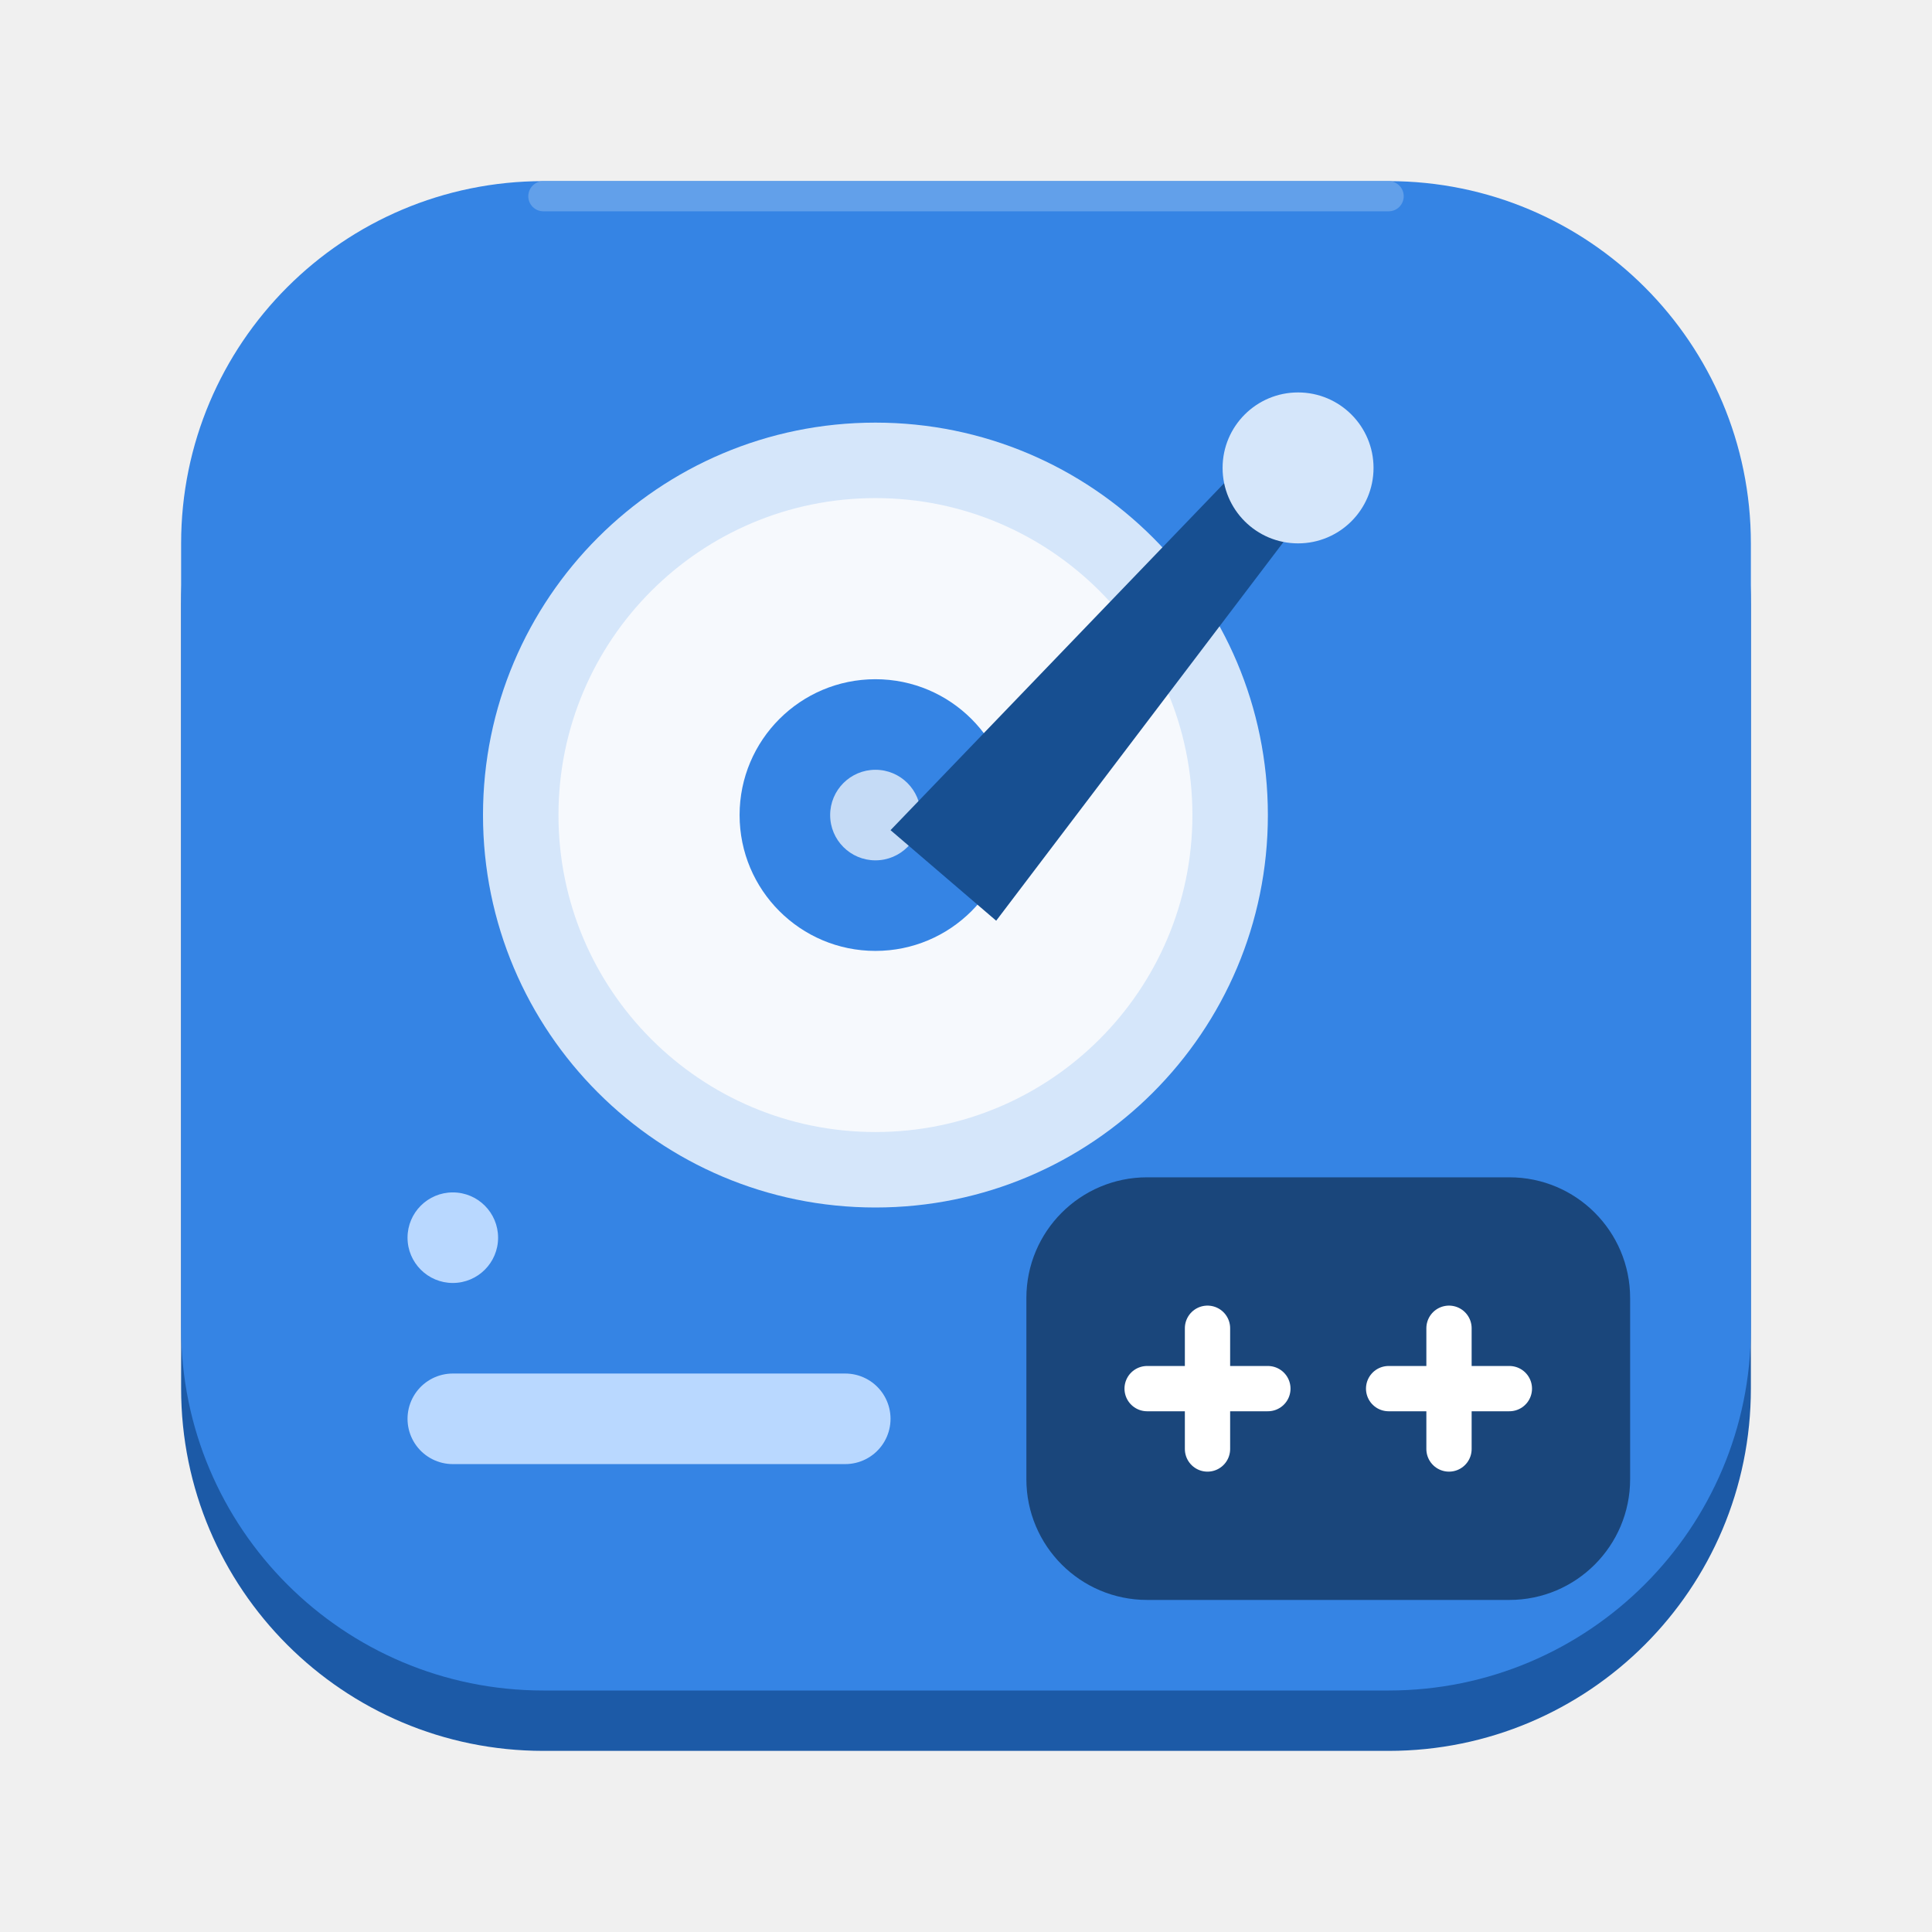
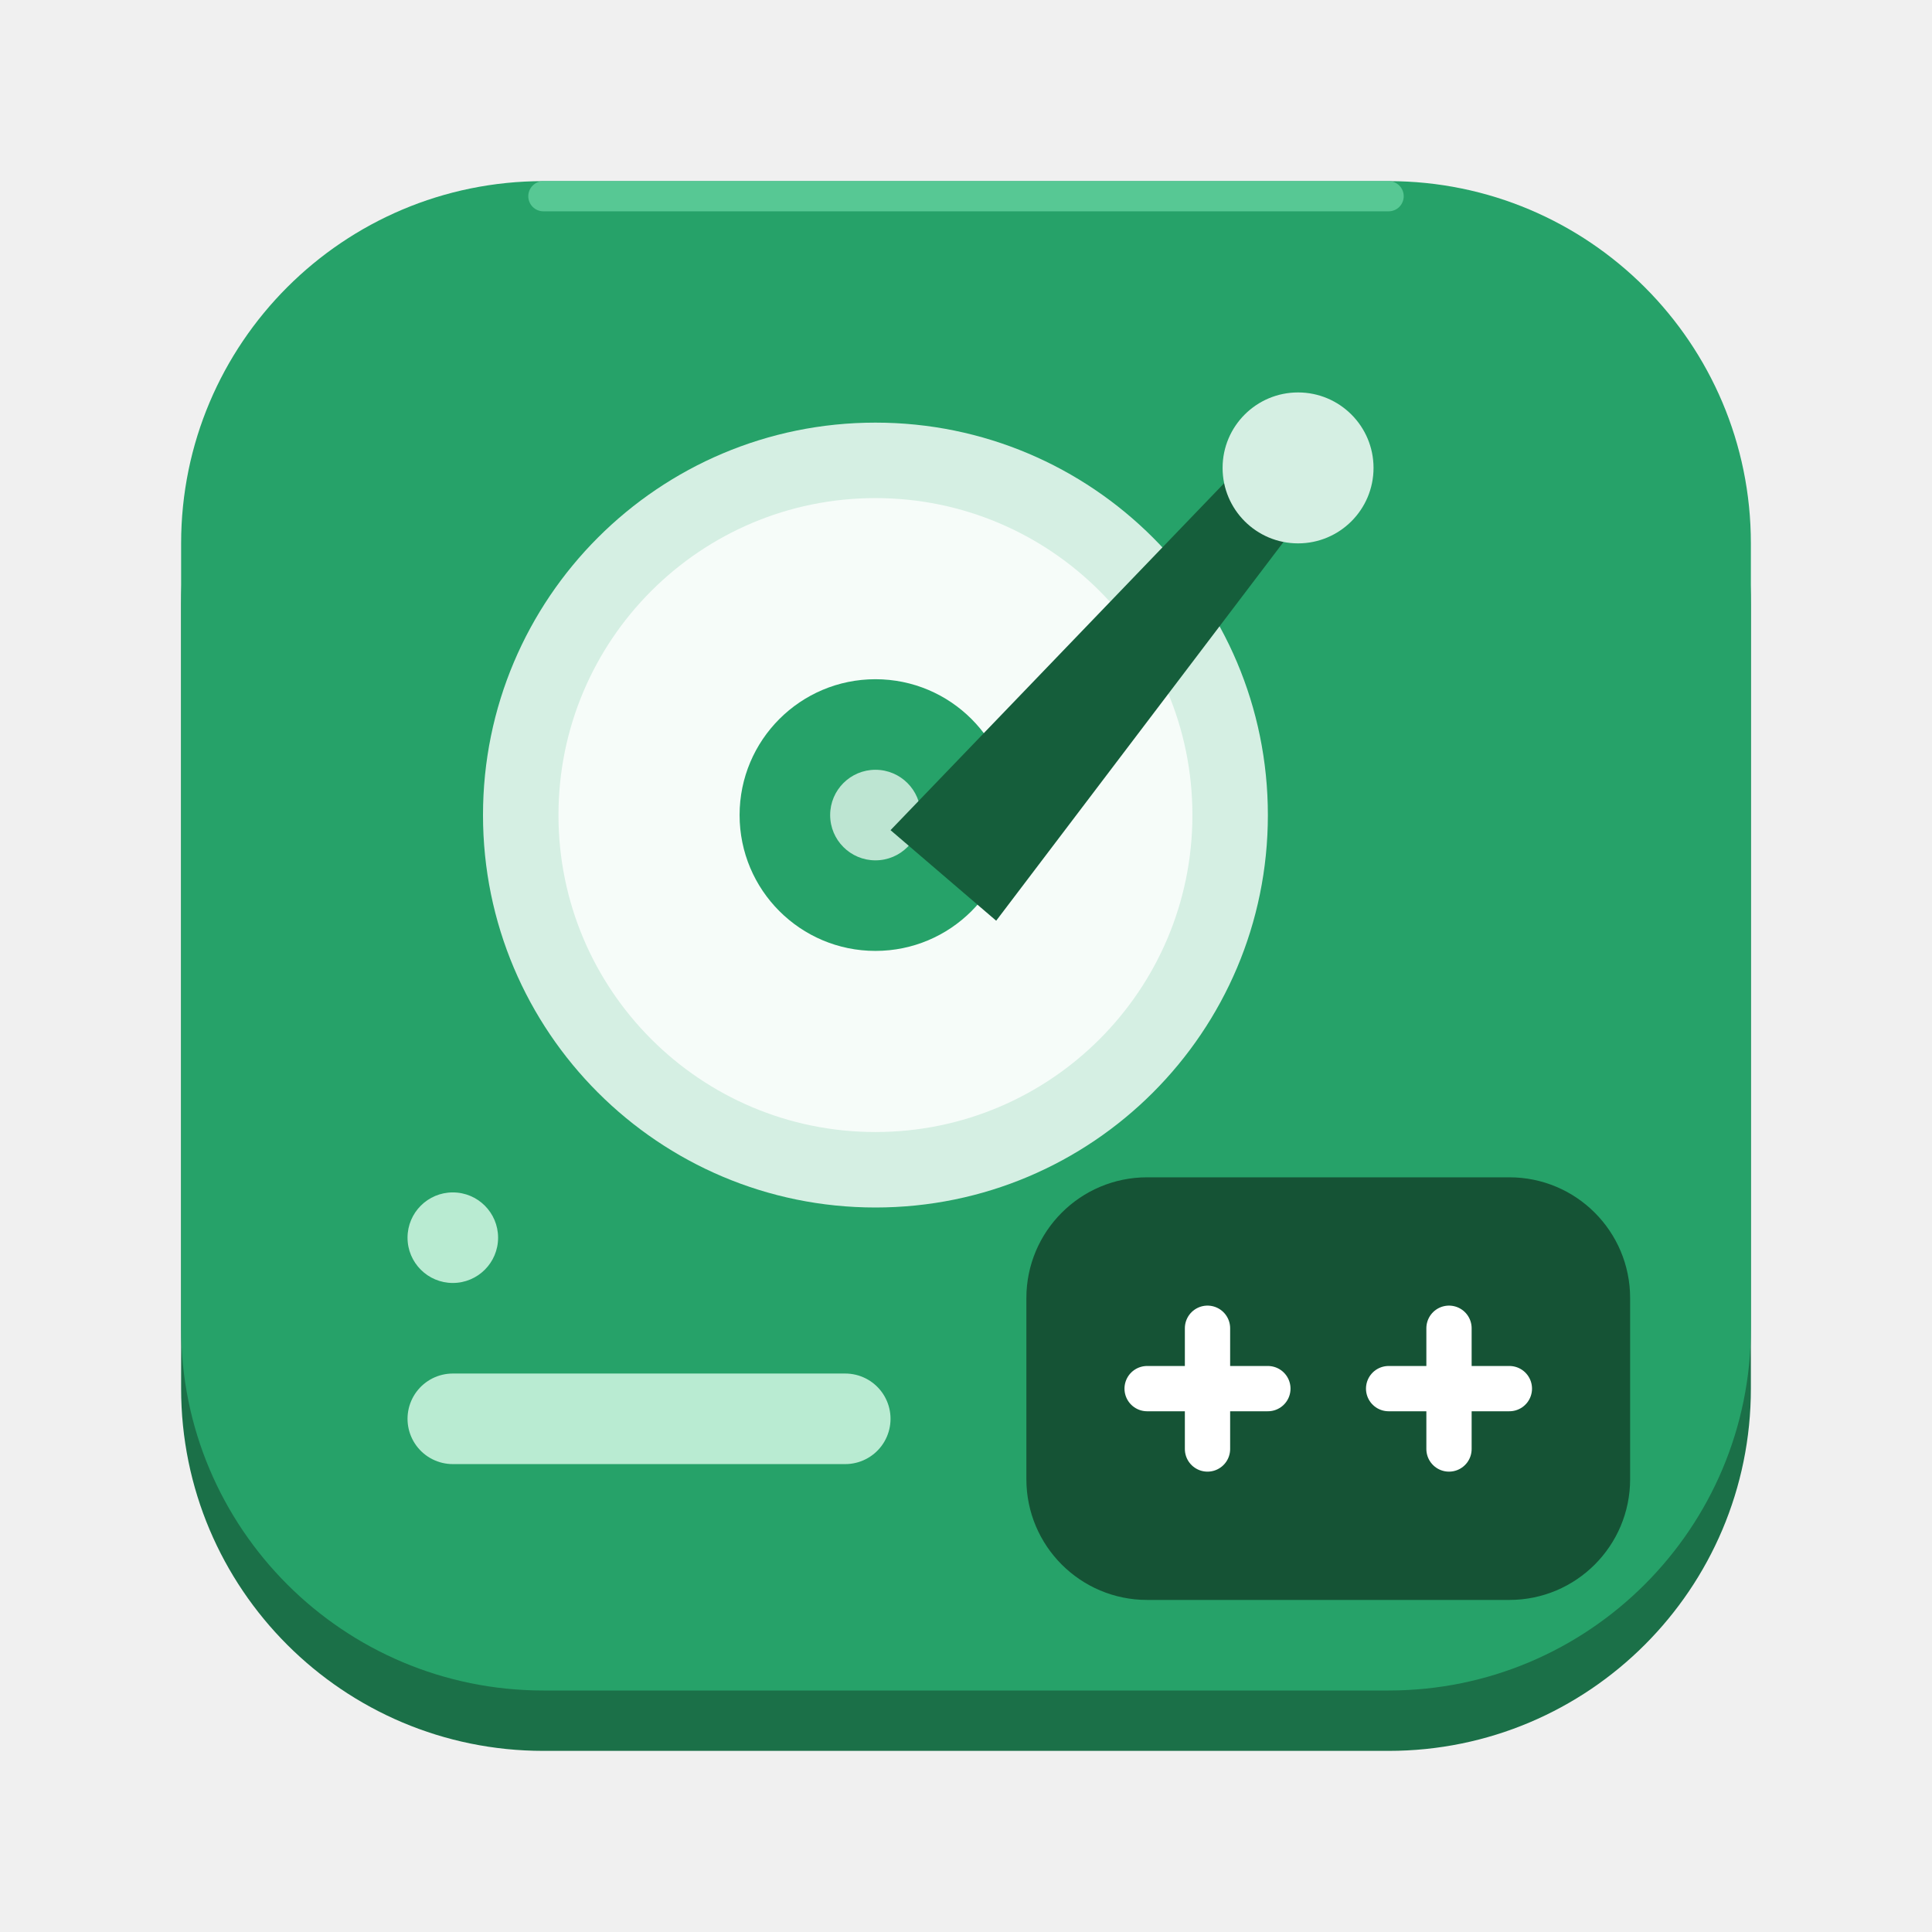
<svg xmlns="http://www.w3.org/2000/svg" width="128" height="128" viewBox="0 0 128 128">
-   <rect x="12" y="16" width="104" height="100" rx="24" fill="#1c5aa7" />
-   <rect x="12" y="12" width="104" height="100" rx="24" fill="#3584e4" />
-   <path d="M36 13h56" fill="none" stroke="#62a0ea" stroke-width="2" stroke-linecap="round" />
-   <circle cx="58" cy="54" r="26" fill="#d5e6fa" />
-   <circle cx="58" cy="54" r="21" fill="#f6f9fd" />
-   <circle cx="58" cy="54" r="9" fill="#3584e4" />
-   <circle cx="58" cy="54" r="3" fill="#c5dbf6" />
-   <path d="M88 32L66 61l-7-6 25-26z" fill="#174f91" />
-   <circle cx="86" cy="31" r="5" fill="#d5e6fa" />
-   <path d="M30 94h26" stroke="#b9d8ff" stroke-width="6" stroke-linecap="round" />
-   <circle cx="30" cy="82" r="3" fill="#b9d8ff" />
-   <rect x="68" y="78" width="40" height="28" rx="8" fill="#1a467b" />
+   <rect x="12" y="16" width="104" height="100" rx="24" fill="#1b7048" />
+   <rect x="12" y="12" width="104" height="100" rx="24" fill="#26a269" />
+   <path d="M36 13h56" fill="none" stroke="#57c894" stroke-width="2" stroke-linecap="round" />
+   <circle cx="58" cy="54" r="26" fill="#d5efe3" />
+   <circle cx="58" cy="54" r="21" fill="#f6fcf9" />
+   <circle cx="58" cy="54" r="9" fill="#26a269" />
+   <circle cx="58" cy="54" r="3" fill="#bde5d2" />
+   <path d="M88 32L66 61l-7-6 25-26z" fill="#155e3b" />
+   <circle cx="86" cy="31" r="5" fill="#d5efe3" />
+   <path d="M30 94h26" stroke="#b9ebd2" stroke-width="6" stroke-linecap="round" />
+   <circle cx="30" cy="82" r="3" fill="#b9ebd2" />
+   <rect x="68" y="78" width="40" height="28" rx="8" fill="#155335" />
  <path d="M76 92h8m-4-4v8m12-4h8m-4-4v8" fill="none" stroke="#fff" stroke-width="3" stroke-linecap="round" />
</svg>
